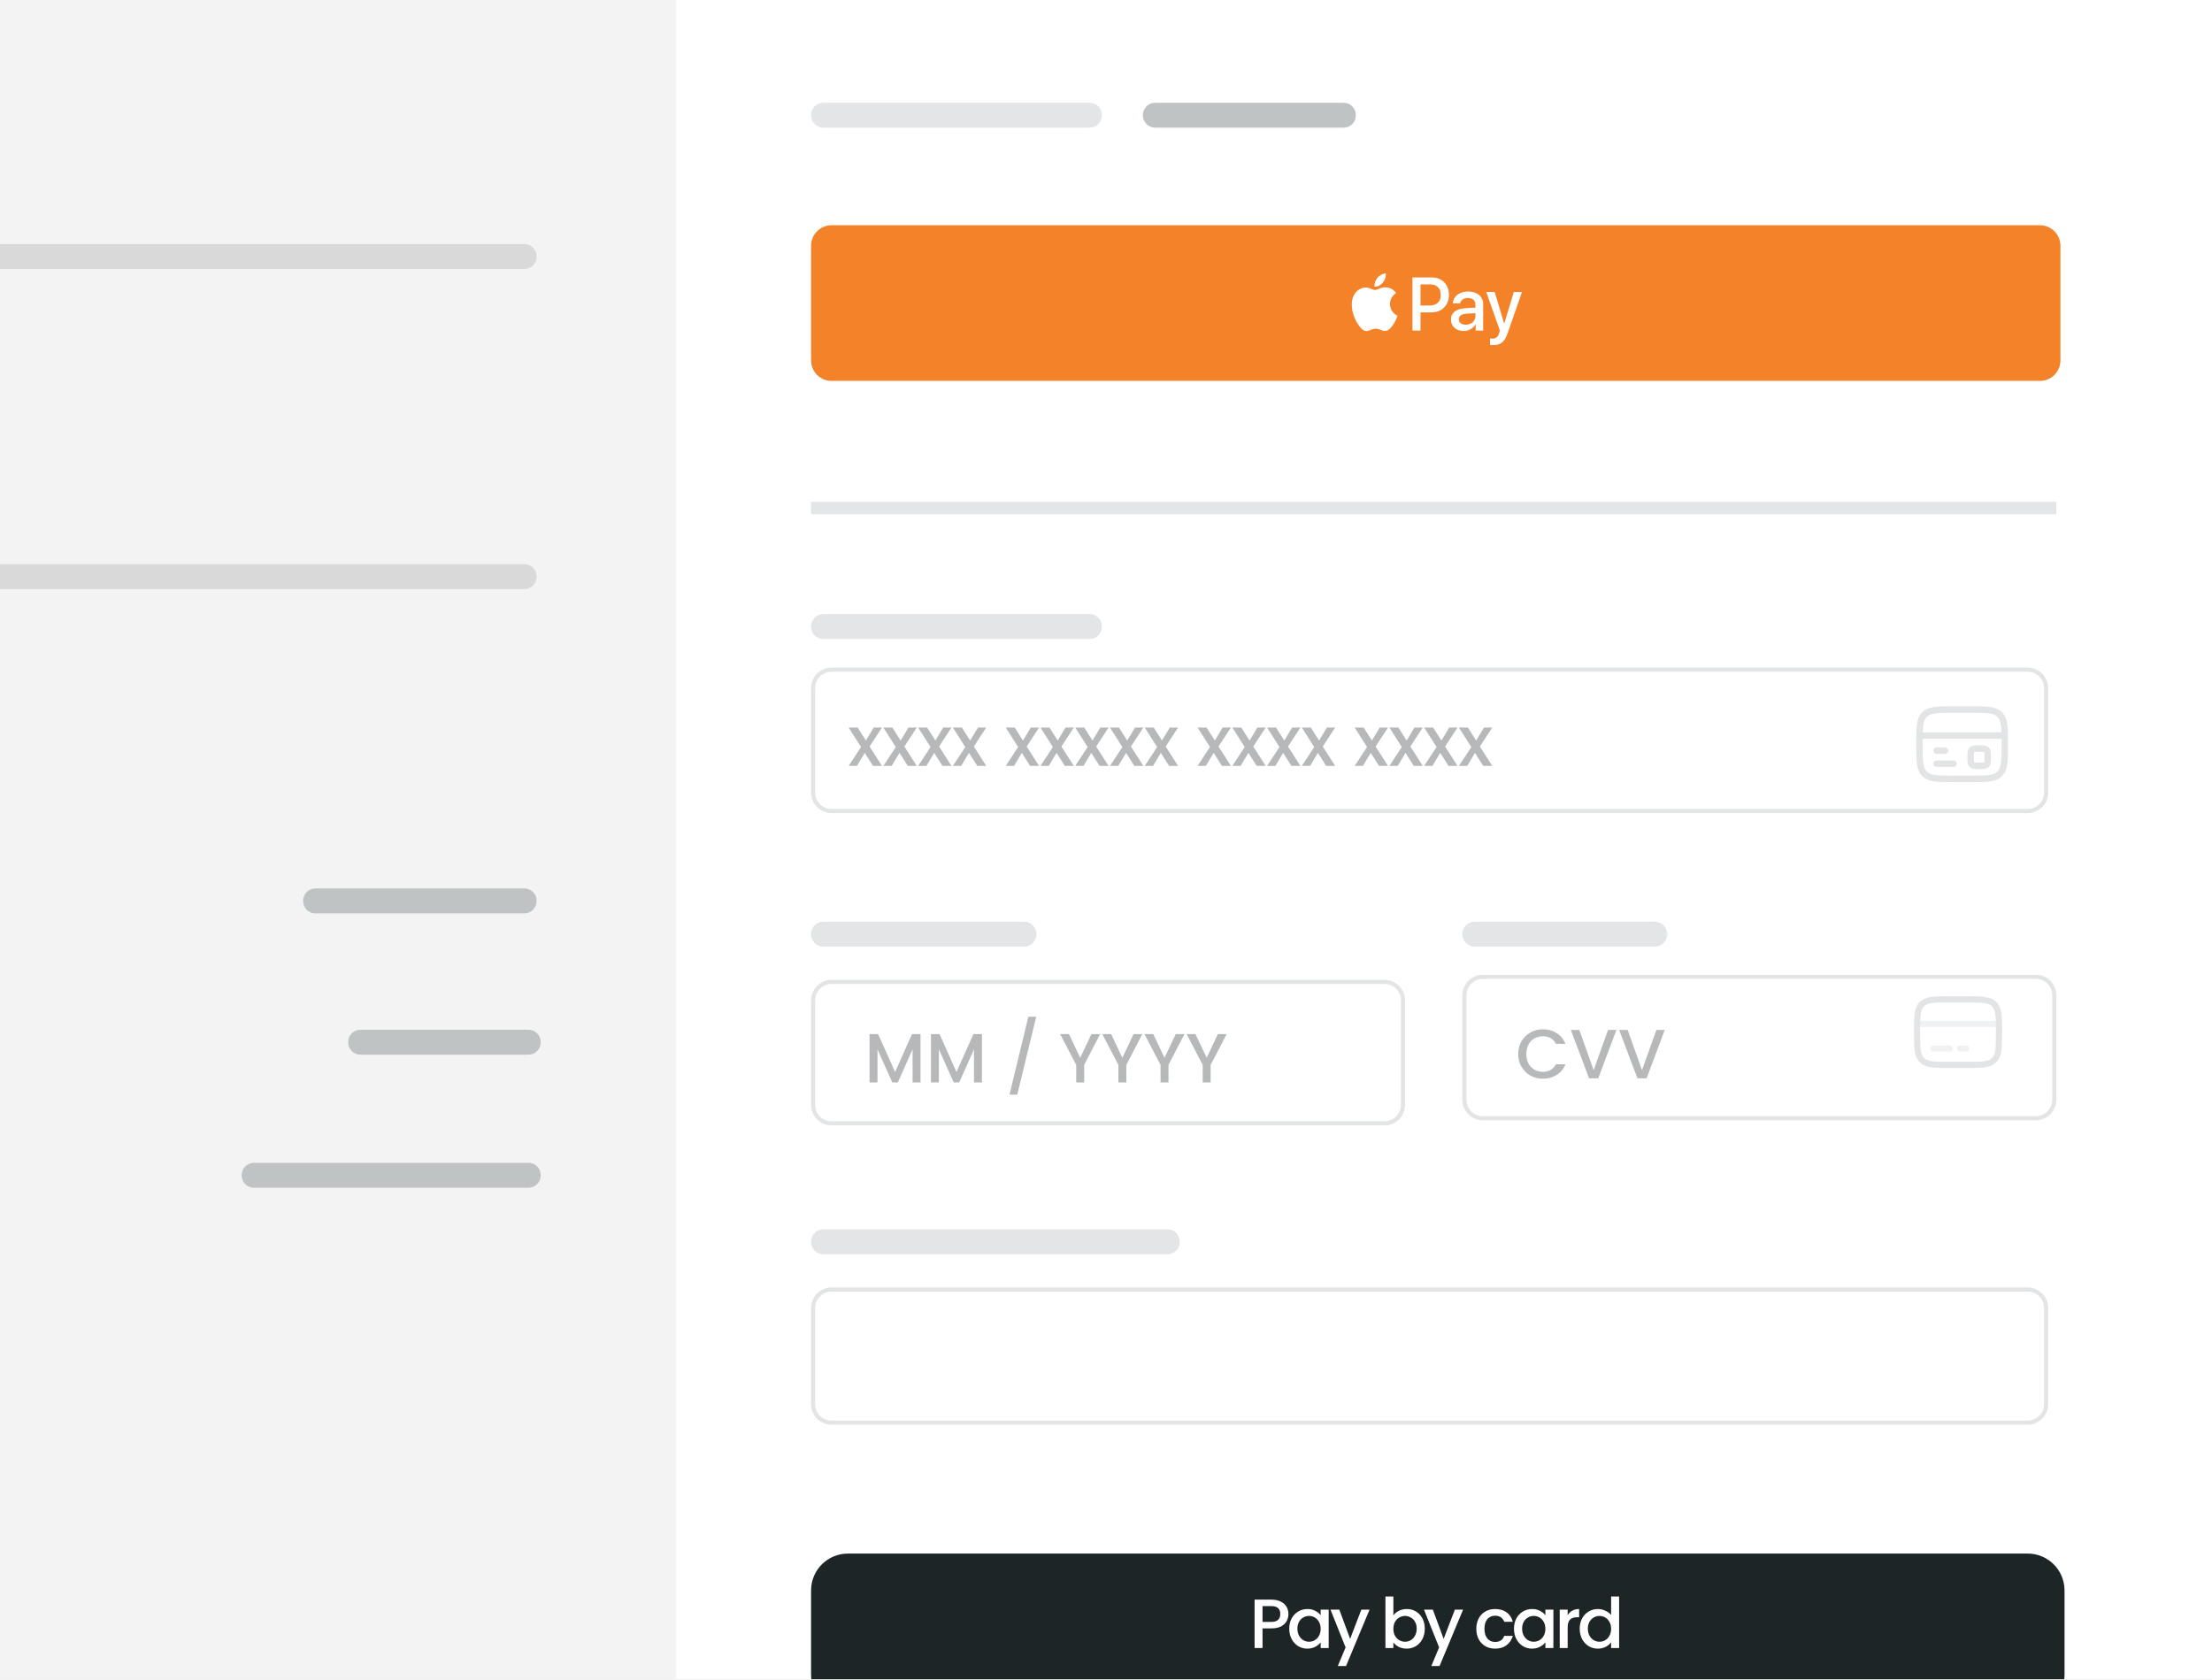
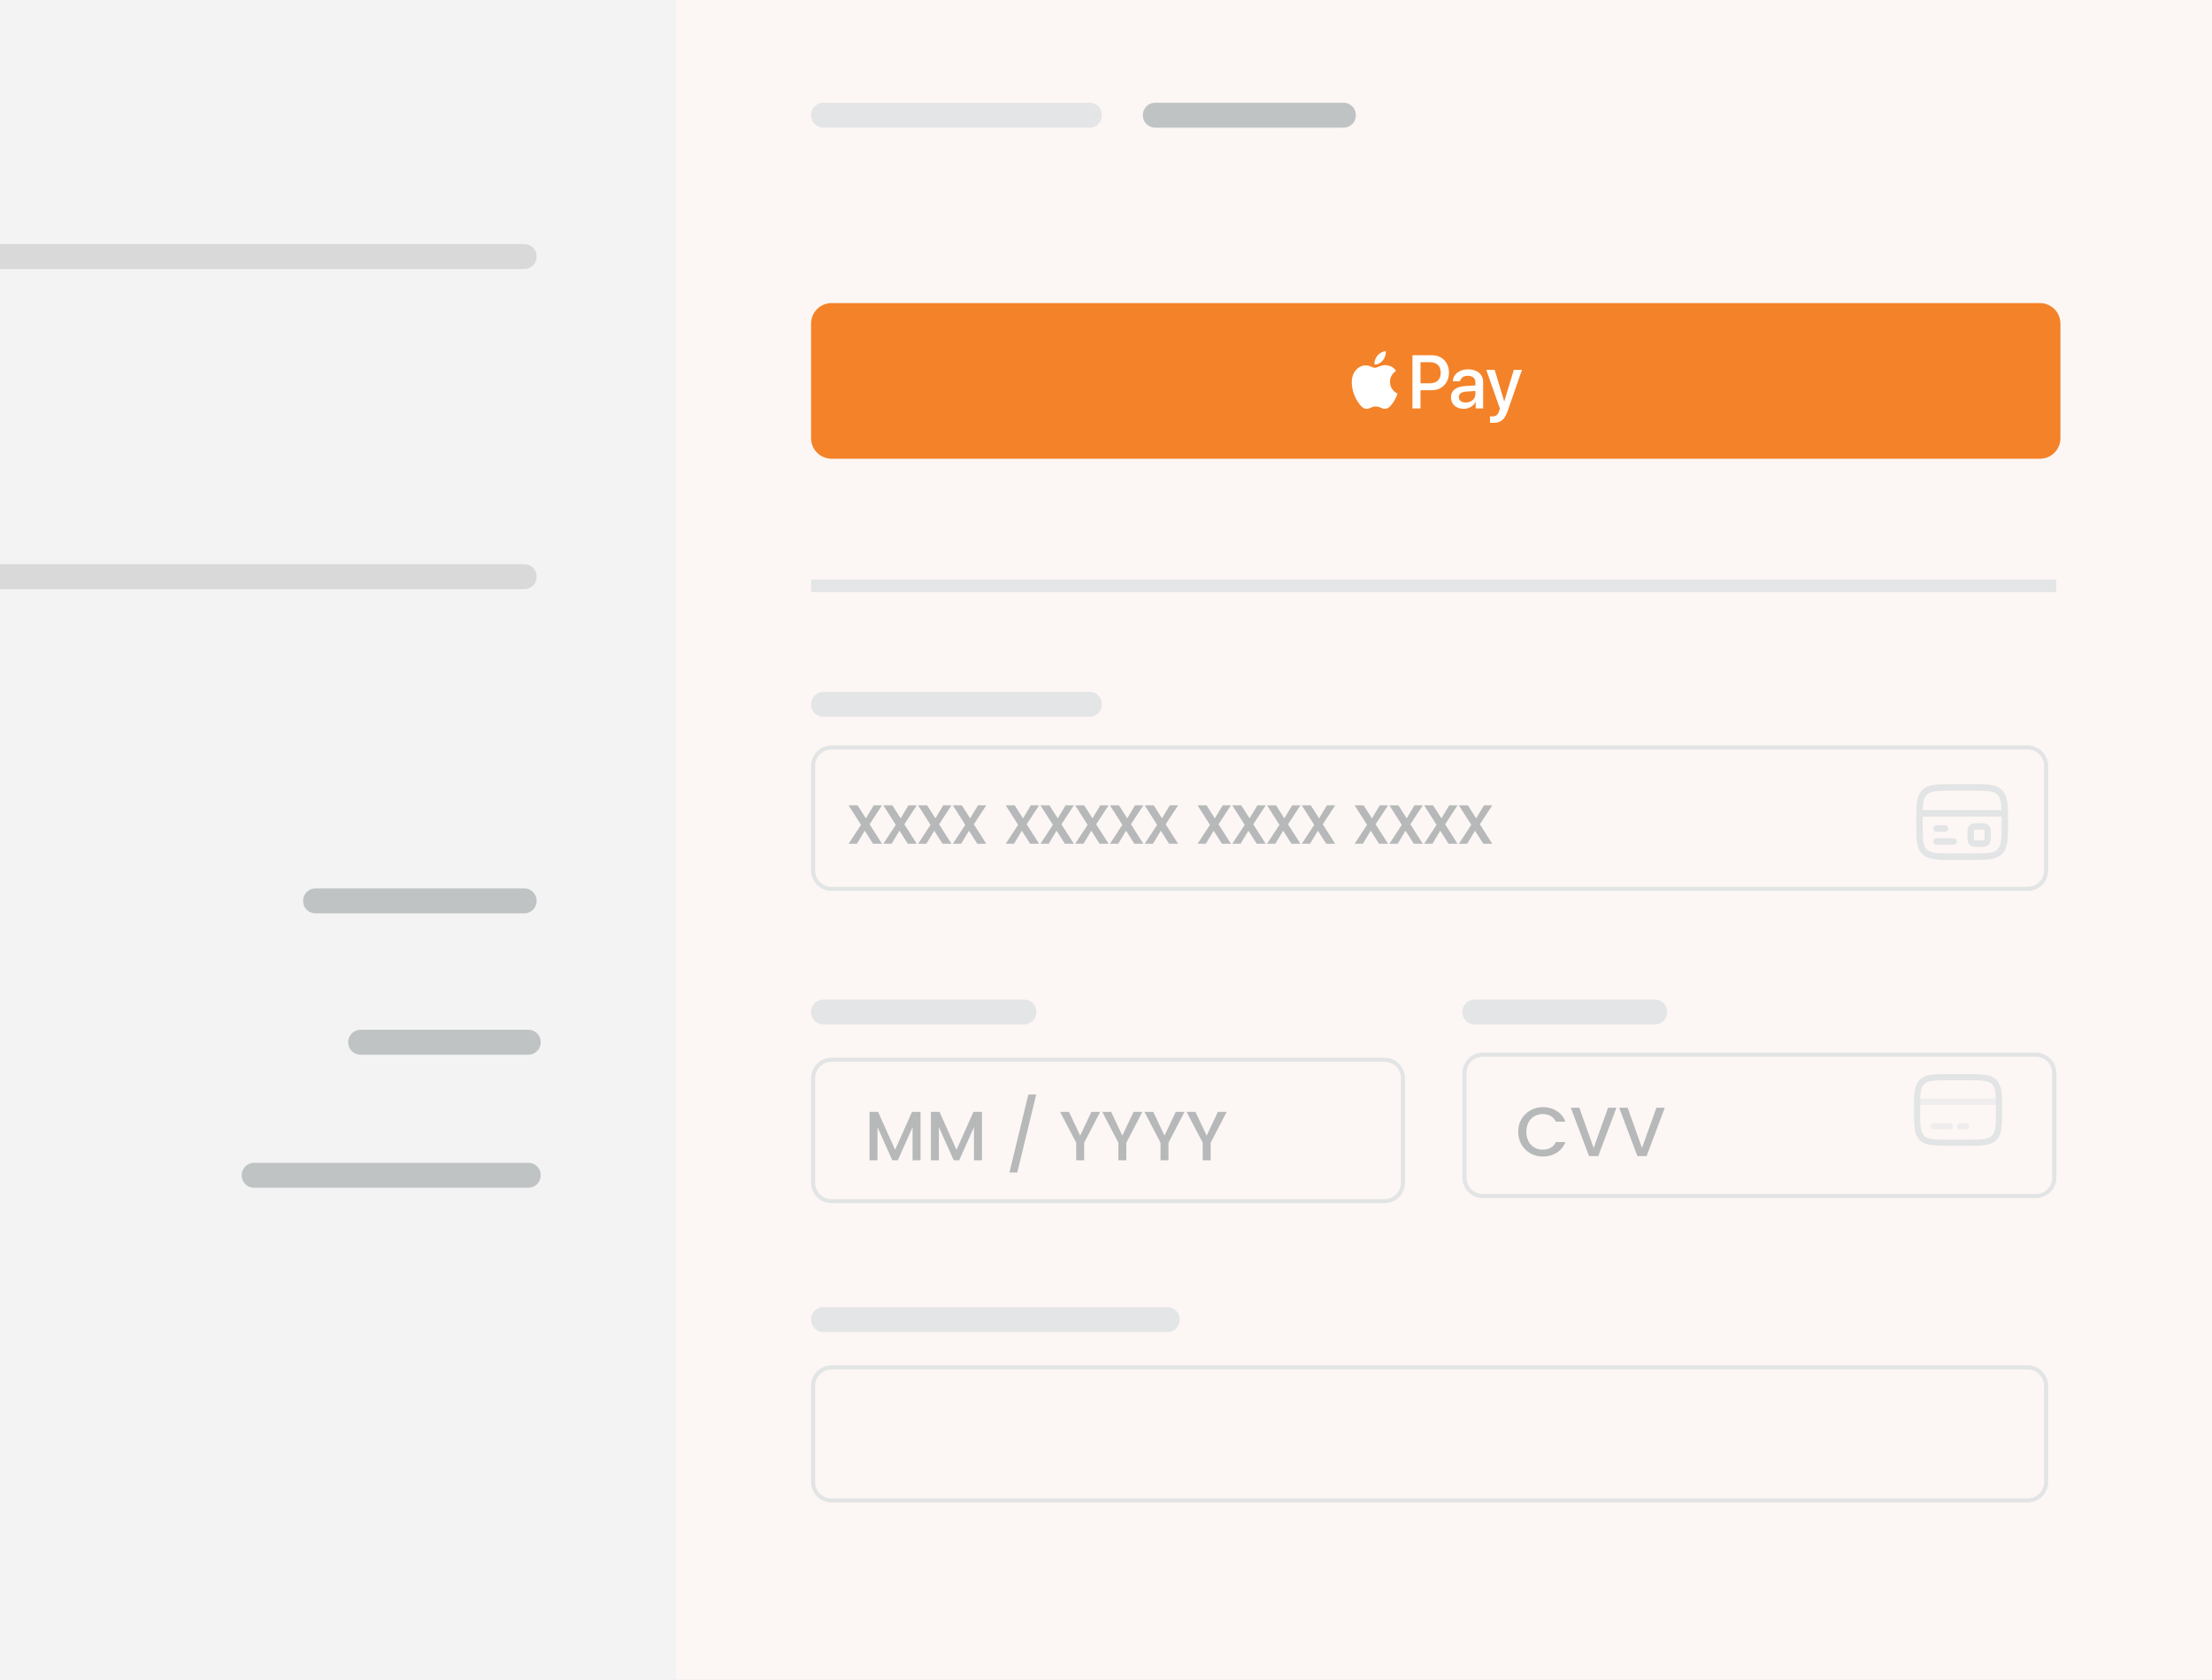
<svg xmlns="http://www.w3.org/2000/svg" width="540" height="410" viewBox="0 0 540 410" fill="none">
  <g clip-path="url(#clip0_5616_1495)">
-     <rect width="540" height="410" fill="white" />
+     <rect width="540" height="410" fill="#FCF7F4" />
    <rect width="165" height="416" fill="#F3F3F4" />
    <path d="M0 59.59H128C129.657 59.59 131 60.933 131 62.59V62.68C131 64.337 129.657 65.68 128 65.68H0V59.59Z" fill="#D9D9D9" />
    <path d="M0 137.745H128C129.657 137.745 131 139.088 131 140.745V140.835C131 142.492 129.657 143.835 128 143.835H0V137.745Z" fill="#D9D9D9" />
    <path d="M74 219.915C74 218.258 75.343 216.915 77 216.915H128C129.657 216.915 131 218.258 131 219.915V220.005C131 221.662 129.657 223.005 128 223.005H77C75.343 223.005 74 221.662 74 220.005V219.915Z" fill="#BFC3C4" />
-     <path d="M198 228.035C198 226.378 199.343 225.035 201 225.035H250C251.657 225.035 253 226.378 253 228.035V228.125C253 229.782 251.657 231.125 250 231.125H201C199.343 231.125 198 229.782 198 228.125V228.035Z" fill="#E4E5E6" />
-     <path d="M198 303.145C198 301.488 199.343 300.145 201 300.145H285C286.657 300.145 288 301.488 288 303.145V303.235C288 304.892 286.657 306.235 285 306.235H201C199.343 306.235 198 304.892 198 303.235V303.145Z" fill="#E4E5E6" />
-     <path d="M357 228.035C357 226.378 358.343 225.035 360 225.035H404C405.657 225.035 407 226.378 407 228.035V228.125C407 229.782 405.657 231.125 404 231.125H360C358.343 231.125 357 229.782 357 228.125V228.035Z" fill="#E4E5E6" />
-     <path d="M198 152.925C198 151.268 199.343 149.925 201 149.925H266C267.657 149.925 269 151.268 269 152.925V153.015C269 154.672 267.657 156.015 266 156.015H201C199.343 156.015 198 154.672 198 153.015V152.925Z" fill="#E4E5E6" />
-     <path d="M198 122.52H502V125.565H198V122.52Z" fill="#E4E5E6" />
+     <path d="M198 247.035C198 245.378 199.343 244.035 201 244.035H250C251.657 244.035 253 245.378 253 247.035V247.125C253 248.782 251.657 250.125 250 250.125H201C199.343 250.125 198 248.782 198 247.125V247.035Z" fill="#E4E5E6" />
+     <path d="M198 322.145C198 320.488 199.343 319.145 201 319.145H285C286.657 319.145 288 320.488 288 322.145V322.235C288 323.892 286.657 325.235 285 325.235H201C199.343 325.235 198 323.892 198 322.235V322.145Z" fill="#E4E5E6" />
+     <path d="M357 247.035C357 245.378 358.343 244.035 360 244.035H404C405.657 244.035 407 245.378 407 247.035V247.125C407 248.782 405.657 250.125 404 250.125H360C358.343 250.125 357 248.782 357 247.125V247.035Z" fill="#E4E5E6" />
+     <path d="M198 171.925C198 170.268 199.343 168.925 201 168.925H266C267.657 168.925 269 170.268 269 171.925V172.015C269 173.672 267.657 175.015 266 175.015H201C199.343 175.015 198 173.672 198 172.015V171.925Z" fill="#E4E5E6" />
+     <path d="M198 141.52H502V144.565H198V141.52Z" fill="#E4E5E6" />
    <path d="M198 28.08C198 26.423 199.343 25.08 201 25.08H266C267.657 25.08 269 26.423 269 28.08V28.17C269 29.827 267.657 31.17 266 31.17H201C199.343 31.17 198 29.827 198 28.17V28.08Z" fill="#E4E5E6" />
    <path d="M279 28.08C279 26.423 280.343 25.08 282 25.08H328C329.657 25.08 331 26.423 331 28.08V28.17C331 29.827 329.657 31.17 328 31.17H282C280.343 31.17 279 29.827 279 28.17V28.08Z" fill="#BFC3C4" />
-     <rect x="198" y="379.315" width="306" height="38.57" rx="9" fill="#1E2526" />
-     <path d="M314.537 394.079C314.537 394.68 314.395 395.246 314.112 395.779C313.829 396.312 313.375 396.748 312.752 397.088C312.129 397.417 311.33 397.581 310.355 397.581H308.213V402.375H306.275V390.56H310.355C311.262 390.56 312.027 390.719 312.65 391.036C313.285 391.342 313.755 391.761 314.061 392.294C314.378 392.827 314.537 393.422 314.537 394.079ZM310.355 396C311.092 396 311.641 395.836 312.004 395.507C312.367 395.167 312.548 394.691 312.548 394.079C312.548 392.787 311.817 392.141 310.355 392.141H308.213V396H310.355ZM314.739 397.649C314.739 396.708 314.932 395.875 315.317 395.15C315.714 394.425 316.247 393.864 316.915 393.467C317.595 393.059 318.343 392.855 319.159 392.855C319.896 392.855 320.536 393.002 321.08 393.297C321.636 393.58 322.078 393.937 322.406 394.368V393.008H324.361V402.375H322.406V400.981C322.078 401.423 321.63 401.791 321.063 402.086C320.497 402.381 319.851 402.528 319.125 402.528C318.321 402.528 317.584 402.324 316.915 401.916C316.247 401.497 315.714 400.919 315.317 400.182C314.932 399.434 314.739 398.59 314.739 397.649ZM322.406 397.683C322.406 397.037 322.27 396.476 321.998 396C321.738 395.524 321.392 395.161 320.961 394.912C320.531 394.663 320.066 394.538 319.567 394.538C319.069 394.538 318.604 394.663 318.173 394.912C317.743 395.15 317.391 395.507 317.119 395.983C316.859 396.448 316.728 397.003 316.728 397.649C316.728 398.295 316.859 398.862 317.119 399.349C317.391 399.836 317.743 400.21 318.173 400.471C318.615 400.72 319.08 400.845 319.567 400.845C320.066 400.845 320.531 400.72 320.961 400.471C321.392 400.222 321.738 399.859 321.998 399.383C322.27 398.896 322.406 398.329 322.406 397.683ZM334.339 393.008L328.593 406.778H326.587L328.491 402.222L324.802 393.008H326.961L329.596 400.148L332.333 393.008H334.339ZM340.155 394.402C340.484 393.949 340.932 393.58 341.498 393.297C342.076 393.002 342.717 392.855 343.419 392.855C344.247 392.855 344.995 393.053 345.663 393.45C346.332 393.847 346.859 394.413 347.244 395.15C347.63 395.875 347.822 396.708 347.822 397.649C347.822 398.59 347.63 399.434 347.244 400.182C346.859 400.919 346.326 401.497 345.646 401.916C344.978 402.324 344.235 402.528 343.419 402.528C342.694 402.528 342.048 402.386 341.481 402.103C340.926 401.82 340.484 401.457 340.155 401.015V402.375H338.217V389.795H340.155V394.402ZM345.85 397.649C345.85 397.003 345.714 396.448 345.442 395.983C345.182 395.507 344.83 395.15 344.388 394.912C343.958 394.663 343.493 394.538 342.994 394.538C342.507 394.538 342.042 394.663 341.6 394.912C341.17 395.161 340.818 395.524 340.546 396C340.286 396.476 340.155 397.037 340.155 397.683C340.155 398.329 340.286 398.896 340.546 399.383C340.818 399.859 341.17 400.222 341.6 400.471C342.042 400.72 342.507 400.845 342.994 400.845C343.493 400.845 343.958 400.72 344.388 400.471C344.83 400.21 345.182 399.836 345.442 399.349C345.714 398.862 345.85 398.295 345.85 397.649ZM357.171 393.008L351.425 406.778H349.419L351.323 402.222L347.634 393.008H349.793L352.428 400.148L355.165 393.008H357.171ZM360.403 397.683C360.403 396.72 360.596 395.875 360.981 395.15C361.378 394.413 361.922 393.847 362.613 393.45C363.305 393.053 364.098 392.855 364.993 392.855C366.127 392.855 367.062 393.127 367.798 393.671C368.546 394.204 369.051 394.969 369.311 395.966H367.22C367.05 395.501 366.778 395.139 366.404 394.878C366.03 394.617 365.56 394.487 364.993 394.487C364.2 394.487 363.565 394.77 363.089 395.337C362.625 395.892 362.392 396.674 362.392 397.683C362.392 398.692 362.625 399.479 363.089 400.046C363.565 400.613 364.2 400.896 364.993 400.896C366.115 400.896 366.858 400.403 367.22 399.417H369.311C369.039 400.369 368.529 401.128 367.781 401.695C367.033 402.25 366.104 402.528 364.993 402.528C364.098 402.528 363.305 402.33 362.613 401.933C361.922 401.525 361.378 400.958 360.981 400.233C360.596 399.496 360.403 398.646 360.403 397.683ZM369.597 397.649C369.597 396.708 369.789 395.875 370.175 395.15C370.571 394.425 371.104 393.864 371.773 393.467C372.453 393.059 373.201 392.855 374.017 392.855C374.753 392.855 375.394 393.002 375.938 393.297C376.493 393.58 376.935 393.937 377.264 394.368V393.008H379.219V402.375H377.264V400.981C376.935 401.423 376.487 401.791 375.921 402.086C375.354 402.381 374.708 402.528 373.983 402.528C373.178 402.528 372.441 402.324 371.773 401.916C371.104 401.497 370.571 400.919 370.175 400.182C369.789 399.434 369.597 398.59 369.597 397.649ZM377.264 397.683C377.264 397.037 377.128 396.476 376.856 396C376.595 395.524 376.249 395.161 375.819 394.912C375.388 394.663 374.923 394.538 374.425 394.538C373.926 394.538 373.461 394.663 373.031 394.912C372.6 395.15 372.249 395.507 371.977 395.983C371.716 396.448 371.586 397.003 371.586 397.649C371.586 398.295 371.716 398.862 371.977 399.349C372.249 399.836 372.6 400.21 373.031 400.471C373.473 400.72 373.937 400.845 374.425 400.845C374.923 400.845 375.388 400.72 375.819 400.471C376.249 400.222 376.595 399.859 376.856 399.383C377.128 398.896 377.264 398.329 377.264 397.683ZM382.702 394.368C382.986 393.892 383.36 393.524 383.824 393.263C384.3 392.991 384.861 392.855 385.507 392.855V394.861H385.014C384.255 394.861 383.677 395.054 383.28 395.439C382.895 395.824 382.702 396.493 382.702 397.445V402.375H380.764V393.008H382.702V394.368ZM385.643 397.649C385.643 396.708 385.835 395.875 386.221 395.15C386.617 394.425 387.15 393.864 387.819 393.467C388.499 393.059 389.252 392.855 390.08 392.855C390.692 392.855 391.292 392.991 391.882 393.263C392.482 393.524 392.958 393.875 393.31 394.317V389.795H395.265V402.375H393.31V400.964C392.992 401.417 392.55 401.791 391.984 402.086C391.428 402.381 390.788 402.528 390.063 402.528C389.247 402.528 388.499 402.324 387.819 401.916C387.15 401.497 386.617 400.919 386.221 400.182C385.835 399.434 385.643 398.59 385.643 397.649ZM393.31 397.683C393.31 397.037 393.174 396.476 392.902 396C392.641 395.524 392.295 395.161 391.865 394.912C391.434 394.663 390.969 394.538 390.471 394.538C389.972 394.538 389.507 394.663 389.077 394.912C388.646 395.15 388.295 395.507 388.023 395.983C387.762 396.448 387.632 397.003 387.632 397.649C387.632 398.295 387.762 398.862 388.023 399.349C388.295 399.836 388.646 400.21 389.077 400.471C389.519 400.72 389.983 400.845 390.471 400.845C390.969 400.845 391.434 400.72 391.865 400.471C392.295 400.222 392.641 399.859 392.902 399.383C393.174 398.896 393.31 398.329 393.31 397.683Z" fill="white" />
-     <rect x="198.5" y="314.855" width="301" height="32.495" rx="4.5" stroke="#E2E4E5" />
-     <rect x="198.5" y="239.745" width="144" height="34.525" rx="4.5" stroke="#E2E4E5" />
-     <rect x="357.5" y="238.5" width="144" height="34.525" rx="4.5" stroke="#E2E4E5" />
-     <rect x="198.5" y="163.5" width="301" height="34.525" rx="4.5" stroke="#E2E4E5" />
-     <rect x="198" y="55" width="305" height="38" rx="5" fill="#F48228" />
-     <path fill-rule="evenodd" clip-rule="evenodd" d="M337.592 68.997C337.105 69.588 336.326 70.055 335.547 69.988C335.449 69.189 335.83 68.339 336.277 67.814C336.764 67.206 337.616 66.773 338.306 66.74C338.387 67.573 338.071 68.389 337.592 68.997ZM338.298 70.146C337.611 70.106 336.985 70.358 336.479 70.562C336.154 70.693 335.878 70.804 335.668 70.804C335.433 70.804 335.146 70.687 334.824 70.556C334.401 70.384 333.918 70.187 333.412 70.196C332.252 70.213 331.172 70.888 330.58 71.962C329.362 74.111 330.263 77.292 331.44 79.041C332.016 79.907 332.706 80.857 333.615 80.824C334.015 80.808 334.302 80.683 334.6 80.553C334.943 80.404 335.299 80.249 335.855 80.249C336.392 80.249 336.732 80.4 337.059 80.545C337.37 80.683 337.668 80.815 338.111 80.807C339.053 80.79 339.645 79.941 340.221 79.075C340.843 78.145 341.116 77.238 341.158 77.1L341.163 77.084C341.163 77.084 341.154 77.079 341.14 77.073C340.932 76.975 339.344 76.229 339.328 74.227C339.313 72.547 340.589 71.696 340.789 71.562C340.802 71.554 340.81 71.548 340.814 71.546C340.002 70.313 338.736 70.18 338.298 70.146ZM344.815 80.715V67.731H349.562C352.013 67.731 353.726 69.463 353.726 71.995C353.726 74.527 351.981 76.276 349.498 76.276H346.779V80.715H344.815ZM346.779 69.43H349.043C350.747 69.43 351.721 70.363 351.721 72.004C351.721 73.644 350.747 74.586 349.035 74.586H346.779V69.43ZM360.21 79.158C359.691 80.174 358.547 80.815 357.313 80.815C355.487 80.815 354.213 79.699 354.213 78.017C354.213 76.351 355.446 75.394 357.727 75.252L360.178 75.102V74.386C360.178 73.328 359.504 72.753 358.303 72.753C357.313 72.753 356.591 73.278 356.445 74.078H354.675C354.732 72.395 356.274 71.171 358.36 71.171C360.608 71.171 362.069 72.379 362.069 74.252V80.715H360.251V79.158H360.21ZM357.841 79.275C356.794 79.275 356.128 78.758 356.128 77.967C356.128 77.151 356.769 76.676 357.995 76.601L360.178 76.46V77.192C360.178 78.408 359.171 79.275 357.841 79.275ZM368.099 81.224C367.312 83.497 366.411 84.247 364.495 84.247C364.349 84.247 363.862 84.23 363.749 84.197V82.639C363.871 82.656 364.171 82.673 364.325 82.673C365.193 82.673 365.68 82.298 365.981 81.323L366.159 80.749L362.832 71.296H364.885L367.198 78.966H367.239L369.552 71.296H371.548L368.099 81.224Z" fill="white" />
-     <path d="M224.719 252.475V264.29H222.781V256.198L219.177 264.29H217.834L214.213 256.198V264.29H212.275V252.475H214.366L218.514 261.74L222.645 252.475H224.719ZM239.71 252.475V264.29H237.772V256.198L234.168 264.29H232.825L229.204 256.198V264.29H227.266V252.475H229.357L233.505 261.74L237.636 252.475H239.71ZM252.963 248.242L248.339 267.265H246.435L251.042 248.242H252.963ZM268.577 252.475L264.667 260.006V264.29H262.729V260.006L258.802 252.475H260.961L263.698 258.272L266.435 252.475H268.577ZM278.87 252.475L274.96 260.006V264.29H273.022V260.006L269.095 252.475H271.254L273.991 258.272L276.728 252.475H278.87ZM289.163 252.475L285.253 260.006V264.29H283.315V260.006L279.388 252.475H281.547L284.284 258.272L287.021 252.475H289.163ZM299.456 252.475L295.546 260.006V264.29H293.608V260.006L289.681 252.475H291.84L294.577 258.272L297.314 252.475H299.456Z" fill="#B6B8B9" />
-     <path d="M370.629 257.342C370.629 256.186 370.895 255.149 371.428 254.231C371.972 253.313 372.703 252.599 373.621 252.089C374.55 251.568 375.565 251.307 376.664 251.307C377.922 251.307 379.038 251.619 380.013 252.242C380.999 252.854 381.713 253.727 382.155 254.86H379.826C379.52 254.237 379.095 253.772 378.551 253.466C378.007 253.16 377.378 253.007 376.664 253.007C375.882 253.007 375.185 253.183 374.573 253.534C373.961 253.885 373.479 254.39 373.128 255.047C372.788 255.704 372.618 256.469 372.618 257.342C372.618 258.215 372.788 258.98 373.128 259.637C373.479 260.294 373.961 260.804 374.573 261.167C375.185 261.518 375.882 261.694 376.664 261.694C377.378 261.694 378.007 261.541 378.551 261.235C379.095 260.929 379.52 260.464 379.826 259.841H382.155C381.713 260.974 380.999 261.847 380.013 262.459C379.038 263.071 377.922 263.377 376.664 263.377C375.553 263.377 374.539 263.122 373.621 262.612C372.703 262.091 371.972 261.371 371.428 260.453C370.895 259.535 370.629 258.498 370.629 257.342ZM394.606 251.46L390.169 263.275H387.925L383.471 251.46H385.545L389.047 261.286L392.566 251.46H394.606ZM406.41 251.46L401.973 263.275H399.729L395.275 251.46H397.349L400.851 261.286L404.37 251.46H406.41Z" fill="#B6B8B9" />
-     <path d="M468 252C468 248.229 468 246.343 469.172 245.172C470.343 244 472.229 244 476 244H480C483.771 244 485.657 244 486.828 245.172C488 246.343 488 248.229 488 252C488 255.771 488 257.657 486.828 258.828C485.657 260 483.771 260 480 260H476C472.229 260 470.343 260 469.172 258.828C468 257.657 468 255.771 468 252Z" stroke="#E2E4E5" stroke-width="1.5" />
-     <path opacity="0.5" d="M476 256H472" stroke="#E2E4E5" stroke-width="1.5" stroke-linecap="round" />
-     <path opacity="0.5" d="M480 256H478.5" stroke="#E2E4E5" stroke-width="1.5" stroke-linecap="round" />
-     <path opacity="0.5" d="M468 250H488" stroke="#E2E4E5" stroke-width="1.5" stroke-linecap="round" />
+     <rect x="198.5" y="333.855" width="301" height="32.495" rx="4.5" stroke="#E2E4E5" />
+     <rect x="198.5" y="258.745" width="144" height="34.525" rx="4.5" stroke="#E2E4E5" />
+     <rect x="357.5" y="257.5" width="144" height="34.525" rx="4.5" stroke="#E2E4E5" />
+     <rect x="198.5" y="182.5" width="301" height="34.525" rx="4.5" stroke="#E2E4E5" />
+     <rect x="198" y="74" width="305" height="38" rx="5" fill="#F48228" />
+     <path fill-rule="evenodd" clip-rule="evenodd" d="M337.592 87.997C337.105 88.588 336.326 89.055 335.547 88.988C335.449 88.189 335.83 87.339 336.277 86.814C336.764 86.206 337.616 85.773 338.306 85.74C338.387 86.573 338.071 87.389 337.592 87.997ZM338.298 89.146C337.611 89.106 336.985 89.358 336.479 89.562C336.154 89.693 335.878 89.804 335.668 89.804C335.433 89.804 335.146 89.687 334.824 89.556C334.401 89.384 333.918 89.187 333.412 89.196C332.252 89.213 331.172 89.888 330.58 90.962C329.362 93.111 330.263 96.292 331.44 98.041C332.016 98.907 332.706 99.857 333.615 99.824C334.015 99.808 334.302 99.683 334.6 99.553C334.943 99.404 335.299 99.249 335.855 99.249C336.392 99.249 336.732 99.4 337.059 99.545C337.37 99.683 337.668 99.815 338.111 99.807C339.053 99.79 339.645 98.941 340.221 98.075C340.843 97.145 341.116 96.238 341.158 96.1L341.163 96.084C341.163 96.084 341.154 96.079 341.14 96.073C340.932 95.975 339.344 95.229 339.328 93.227C339.313 91.547 340.589 90.696 340.789 90.562C340.802 90.554 340.81 90.548 340.814 90.546C340.002 89.313 338.736 89.18 338.298 89.146ZM344.815 99.715V86.731H349.562C352.013 86.731 353.726 88.463 353.726 90.995C353.726 93.527 351.981 95.276 349.498 95.276H346.779V99.715H344.815ZM346.779 88.43H349.043C350.747 88.43 351.721 89.363 351.721 91.004C351.721 92.644 350.747 93.586 349.035 93.586H346.779V88.43ZM360.21 98.158C359.691 99.174 358.547 99.815 357.313 99.815C355.487 99.815 354.213 98.699 354.213 97.017C354.213 95.351 355.446 94.394 357.727 94.252L360.178 94.102V93.386C360.178 92.328 359.504 91.753 358.303 91.753C357.313 91.753 356.591 92.278 356.445 93.078H354.675C354.732 91.395 356.274 90.171 358.36 90.171C360.608 90.171 362.069 91.379 362.069 93.252V99.715H360.251V98.158H360.21ZM357.841 98.275C356.794 98.275 356.128 97.758 356.128 96.967C356.128 96.151 356.769 95.676 357.995 95.601L360.178 95.46V96.192C360.178 97.408 359.171 98.275 357.841 98.275ZM368.099 100.224C367.312 102.497 366.411 103.247 364.495 103.247C364.349 103.247 363.862 103.23 363.749 103.197V101.639C363.871 101.656 364.171 101.673 364.325 101.673C365.193 101.673 365.68 101.298 365.981 100.323L366.159 99.749L362.832 90.296H364.885L367.198 97.966H367.239L369.552 90.296H371.548L368.099 100.224Z" fill="white" />
+     <path d="M224.719 271.475V283.29H222.781V275.198L219.177 283.29H217.834L214.213 275.198V283.29H212.275V271.475H214.366L218.514 280.74L222.645 271.475H224.719ZM239.71 271.475V283.29H237.772V275.198L234.168 283.29H232.825L229.204 275.198V283.29H227.266V271.475H229.357L233.505 280.74L237.636 271.475H239.71ZM252.963 267.242L248.339 286.265H246.435L251.042 267.242H252.963ZM268.577 271.475L264.667 279.006V283.29H262.729V279.006L258.802 271.475H260.961L263.698 277.272L266.435 271.475H268.577ZM278.87 271.475L274.96 279.006V283.29H273.022V279.006L269.095 271.475H271.254L273.991 277.272L276.728 271.475H278.87ZM289.163 271.475L285.253 279.006V283.29H283.315V279.006L279.388 271.475H281.547L284.284 277.272L287.021 271.475H289.163ZM299.456 271.475L295.546 279.006V283.29H293.608V279.006L289.681 271.475H291.84L294.577 277.272L297.314 271.475H299.456Z" fill="#B6B8B9" />
+     <path d="M370.629 276.342C370.629 275.186 370.895 274.149 371.428 273.231C371.972 272.313 372.703 271.599 373.621 271.089C374.55 270.568 375.565 270.307 376.664 270.307C377.922 270.307 379.038 270.619 380.013 271.242C380.999 271.854 381.713 272.727 382.155 273.86H379.826C379.52 273.237 379.095 272.772 378.551 272.466C378.007 272.16 377.378 272.007 376.664 272.007C375.882 272.007 375.185 272.183 374.573 272.534C373.961 272.885 373.479 273.39 373.128 274.047C372.788 274.704 372.618 275.469 372.618 276.342C372.618 277.215 372.788 277.98 373.128 278.637C373.479 279.294 373.961 279.804 374.573 280.167C375.185 280.518 375.882 280.694 376.664 280.694C377.378 280.694 378.007 280.541 378.551 280.235C379.095 279.929 379.52 279.464 379.826 278.841H382.155C381.713 279.974 380.999 280.847 380.013 281.459C379.038 282.071 377.922 282.377 376.664 282.377C375.553 282.377 374.539 282.122 373.621 281.612C372.703 281.091 371.972 280.371 371.428 279.453C370.895 278.535 370.629 277.498 370.629 276.342ZM394.606 270.46L390.169 282.275H387.925L383.471 270.46H385.545L389.047 280.286L392.566 270.46H394.606ZM406.41 270.46L401.973 282.275H399.729L395.275 270.46H397.349L400.851 280.286L404.37 270.46H406.41Z" fill="#B6B8B9" />
+     <path d="M468 271C468 267.229 468 265.343 469.172 264.172C470.343 263 472.229 263 476 263H480C483.771 263 485.657 263 486.828 264.172C488 265.343 488 267.229 488 271C488 274.771 488 276.657 486.828 277.828C485.657 279 483.771 279 480 279H476C472.229 279 470.343 279 469.172 277.828C468 276.657 468 274.771 468 271Z" stroke="#E2E4E5" stroke-width="1.5" />
+     <path opacity="0.5" d="M476 275H472" stroke="#E2E4E5" stroke-width="1.5" stroke-linecap="round" />
+     <path opacity="0.5" d="M480 275H478.5" stroke="#E2E4E5" stroke-width="1.5" stroke-linecap="round" />
+     <path opacity="0.5" d="M468 269H488" stroke="#E2E4E5" stroke-width="1.5" stroke-linecap="round" />
    <path d="M59 286.905C59 285.248 60.343 283.905 62 283.905H129C130.657 283.905 132 285.248 132 286.905V286.995C132 288.652 130.657 289.995 129 289.995H62C60.343 289.995 59 288.652 59 286.995V286.905Z" fill="#BFC3C4" />
    <path d="M85 254.425C85 252.768 86.343 251.425 88 251.425H129C130.657 251.425 132 252.768 132 254.425V254.515C132 256.172 130.657 257.515 129 257.515H88C86.343 257.515 85 256.172 85 254.515V254.425Z" fill="#BFC3C4" />
-     <path d="M212.287 182.257L215.313 187H213.12L211.097 183.821L209.193 187H207.17L210.196 182.393L207.17 177.633H209.363L211.386 180.812L213.29 177.633H215.313L212.287 182.257ZM220.77 182.257L223.796 187H221.603L219.58 183.821L217.676 187H215.653L218.679 182.393L215.653 177.633H217.846L219.869 180.812L221.773 177.633H223.796L220.77 182.257ZM229.254 182.257L232.28 187H230.087L228.064 183.821L226.16 187H224.137L227.163 182.393L224.137 177.633H226.33L228.353 180.812L230.257 177.633H232.28L229.254 182.257ZM237.737 182.257L240.763 187H238.57L236.547 183.821L234.643 187H232.62L235.646 182.393L232.62 177.633H234.813L236.836 180.812L238.74 177.633H240.763L237.737 182.257ZM250.637 182.257L253.663 187H251.47L249.447 183.821L247.543 187H245.52L248.546 182.393L245.52 177.633H247.713L249.736 180.812L251.64 177.633H253.663L250.637 182.257ZM259.12 182.257L262.146 187H259.953L257.93 183.821L256.026 187H254.003L257.029 182.393L254.003 177.633H256.196L258.219 180.812L260.123 177.633H262.146L259.12 182.257ZM267.603 182.257L270.629 187H268.436L266.413 183.821L264.509 187H262.486L265.512 182.393L262.486 177.633H264.679L266.702 180.812L268.606 177.633H270.629L267.603 182.257ZM276.087 182.257L279.113 187H276.92L274.897 183.821L272.993 187H270.97L273.996 182.393L270.97 177.633H273.163L275.186 180.812L277.09 177.633H279.113L276.087 182.257ZM284.57 182.257L287.596 187H285.403L283.38 183.821L281.476 187H279.453L282.479 182.393L279.453 177.633H281.646L283.669 180.812L285.573 177.633H287.596L284.57 182.257ZM297.47 182.257L300.496 187H298.303L296.28 183.821L294.376 187H292.353L295.379 182.393L292.353 177.633H294.546L296.569 180.812L298.473 177.633H300.496L297.47 182.257ZM305.953 182.257L308.979 187H306.786L304.763 183.821L302.859 187H300.836L303.862 182.393L300.836 177.633H303.029L305.052 180.812L306.956 177.633H308.979L305.953 182.257ZM314.436 182.257L317.462 187H315.269L313.246 183.821L311.342 187H309.319L312.345 182.393L309.319 177.633H311.512L313.535 180.812L315.439 177.633H317.462L314.436 182.257ZM322.92 182.257L325.946 187H323.753L321.73 183.821L319.826 187H317.803L320.829 182.393L317.803 177.633H319.996L322.019 180.812L323.923 177.633H325.946L322.92 182.257ZM335.819 182.257L338.845 187H336.652L334.629 183.821L332.725 187H330.702L333.728 182.393L330.702 177.633H332.895L334.918 180.812L336.822 177.633H338.845L335.819 182.257ZM344.303 182.257L347.329 187H345.136L343.113 183.821L341.209 187H339.186L342.212 182.393L339.186 177.633H341.379L343.402 180.812L345.306 177.633H347.329L344.303 182.257ZM352.786 182.257L355.812 187H353.619L351.596 183.821L349.692 187H347.669L350.695 182.393L347.669 177.633H349.862L351.885 180.812L353.789 177.633H355.812L352.786 182.257ZM361.269 182.257L364.295 187H362.102L360.079 183.821L358.175 187H356.152L359.178 182.393L356.152 177.633H358.345L360.368 180.812L362.272 177.633H364.295L361.269 182.257Z" fill="#B6B8B9" />
-     <path fill-rule="evenodd" clip-rule="evenodd" d="M476.858 172.451H481.142C483.056 172.451 484.572 172.451 485.759 172.613C486.98 172.78 487.969 173.131 488.748 173.922C489.528 174.713 489.874 175.717 490.038 176.956C490.132 177.668 490.171 178.496 490.187 179.455C490.194 179.498 490.198 179.543 490.198 179.588C490.198 179.625 490.195 179.662 490.19 179.698C490.198 180.296 490.198 180.943 490.198 181.643V181.762C490.198 183.705 490.198 185.244 490.038 186.449C489.874 187.688 489.528 188.692 488.748 189.483C487.969 190.274 486.98 190.625 485.759 190.792C484.572 190.954 483.056 190.954 481.142 190.954H476.858C474.943 190.954 473.427 190.954 472.24 190.792C471.019 190.625 470.031 190.274 469.251 189.483C468.471 188.692 468.125 187.688 467.961 186.449C467.802 185.244 467.802 183.705 467.802 181.762V181.643C467.802 180.943 467.802 180.296 467.809 179.698C467.804 179.662 467.802 179.625 467.802 179.588C467.802 179.543 467.805 179.498 467.813 179.455C467.828 178.496 467.867 177.668 467.961 176.956C468.125 175.717 468.471 174.713 469.251 173.922C470.031 173.131 471.019 172.78 472.24 172.613C473.427 172.451 474.943 172.451 476.858 172.451ZM469.366 180.381C469.364 180.792 469.364 181.231 469.364 181.702C469.364 183.719 469.366 185.151 469.51 186.237C469.651 187.301 469.915 187.914 470.356 188.361C470.797 188.809 471.4 189.077 472.448 189.22C473.519 189.366 474.93 189.368 476.916 189.368H481.083C483.069 189.368 484.48 189.366 485.551 189.22C486.599 189.077 487.203 188.809 487.644 188.361C488.084 187.914 488.349 187.301 488.489 186.237C488.633 185.151 488.635 183.719 488.635 181.702C488.635 181.231 488.635 180.792 488.633 180.381H469.366ZM488.608 178.795H469.391C469.412 178.175 469.447 177.639 469.51 177.168C469.651 176.104 469.915 175.491 470.356 175.044C470.797 174.596 471.4 174.328 472.448 174.185C473.519 174.039 474.93 174.037 476.916 174.037H481.083C483.069 174.037 484.48 174.039 485.551 174.185C486.599 174.328 487.203 174.596 487.644 175.044C488.084 175.491 488.349 176.104 488.489 177.168C488.552 177.639 488.588 178.175 488.608 178.795ZM483.12 181.967H483.213C483.664 181.967 484.077 181.967 484.413 182.013C484.784 182.063 485.175 182.182 485.497 182.509C485.819 182.835 485.936 183.233 485.986 183.609C486.031 183.95 486.031 184.369 486.031 184.827V184.922C486.031 185.379 486.031 185.799 485.986 186.14C485.936 186.516 485.819 186.913 485.497 187.24C485.175 187.567 484.784 187.686 484.413 187.736C484.077 187.782 483.664 187.782 483.213 187.782H483.12C482.669 187.782 482.256 187.782 481.919 187.736C481.549 187.686 481.158 187.567 480.836 187.24C480.514 186.913 480.397 186.516 480.347 186.14C480.302 185.799 480.302 185.379 480.302 184.922V184.827C480.302 184.369 480.302 183.95 480.347 183.609C480.397 183.233 480.514 182.835 480.836 182.509C481.158 182.182 481.549 182.063 481.919 182.013C482.256 181.967 482.669 181.967 483.12 181.967ZM481.943 183.629L481.941 183.63L481.939 183.633C481.938 183.635 481.936 183.638 481.934 183.644C481.925 183.667 481.909 183.718 481.895 183.82C481.866 184.043 481.864 184.354 481.864 184.874C481.864 185.395 481.866 185.706 481.895 185.929C481.909 186.031 481.925 186.082 481.934 186.105C481.935 186.107 481.936 186.109 481.937 186.111C481.938 186.113 481.939 186.115 481.939 186.116L481.941 186.119L481.943 186.12C481.945 186.121 481.949 186.123 481.954 186.125C481.976 186.134 482.027 186.151 482.127 186.164C482.347 186.194 482.653 186.196 483.166 186.196C483.679 186.196 483.986 186.194 484.205 186.164C484.306 186.151 484.356 186.134 484.379 186.125C484.384 186.123 484.388 186.121 484.39 186.12L484.392 186.119L484.394 186.116C484.395 186.114 484.396 186.11 484.398 186.105C484.408 186.082 484.424 186.031 484.437 185.929C484.467 185.706 484.468 185.395 484.468 184.874C484.468 184.354 484.467 184.043 484.437 183.82C484.424 183.718 484.408 183.667 484.398 183.644C484.397 183.64 484.396 183.638 484.395 183.636C484.395 183.635 484.394 183.634 484.394 183.633L484.392 183.63L484.39 183.629C484.388 183.628 484.384 183.626 484.379 183.624C484.356 183.614 484.306 183.598 484.205 183.584C483.986 183.554 483.679 183.553 483.166 183.553C482.653 183.553 482.347 183.554 482.127 183.584C482.027 183.598 481.976 183.614 481.954 183.624C481.949 183.626 481.945 183.628 481.943 183.629ZM471.968 183.288C471.968 182.85 472.318 182.495 472.75 182.495H474.833C475.264 182.495 475.614 182.85 475.614 183.288C475.614 183.726 475.264 184.081 474.833 184.081H472.75C472.318 184.081 471.968 183.726 471.968 183.288ZM481.941 186.119C481.94 186.118 481.94 186.118 481.941 186.119C481.941 186.119 481.941 186.119 481.941 186.119ZM484.392 186.119C484.392 186.119 484.392 186.119 484.392 186.119ZM471.968 186.46C471.968 186.022 472.318 185.667 472.75 185.667H476.916C477.348 185.667 477.698 186.022 477.698 186.46C477.698 186.898 477.348 187.253 476.916 187.253H472.75C472.318 187.253 471.968 186.898 471.968 186.46Z" fill="#E2E4E5" />
+     <path d="M212.287 201.257L215.313 206H213.12L211.097 202.821L209.193 206H207.17L210.196 201.393L207.17 196.633H209.363L211.386 199.812L213.29 196.633H215.313L212.287 201.257ZM220.77 201.257L223.796 206H221.603L219.58 202.821L217.676 206H215.653L218.679 201.393L215.653 196.633H217.846L219.869 199.812L221.773 196.633H223.796L220.77 201.257ZM229.254 201.257L232.28 206H230.087L228.064 202.821L226.16 206H224.137L227.163 201.393L224.137 196.633H226.33L228.353 199.812L230.257 196.633H232.28L229.254 201.257ZM237.737 201.257L240.763 206H238.57L236.547 202.821L234.643 206H232.62L235.646 201.393L232.62 196.633H234.813L236.836 199.812L238.74 196.633H240.763L237.737 201.257ZM250.637 201.257L253.663 206H251.47L249.447 202.821L247.543 206H245.52L248.546 201.393L245.52 196.633H247.713L249.736 199.812L251.64 196.633H253.663L250.637 201.257ZM259.12 201.257L262.146 206H259.953L257.93 202.821L256.026 206H254.003L257.029 201.393L254.003 196.633H256.196L258.219 199.812L260.123 196.633H262.146L259.12 201.257ZM267.603 201.257L270.629 206H268.436L266.413 202.821L264.509 206H262.486L265.512 201.393L262.486 196.633H264.679L266.702 199.812L268.606 196.633H270.629L267.603 201.257ZM276.087 201.257L279.113 206H276.92L274.897 202.821L272.993 206H270.97L273.996 201.393L270.97 196.633H273.163L275.186 199.812L277.09 196.633H279.113L276.087 201.257ZM284.57 201.257L287.596 206H285.403L283.38 202.821L281.476 206H279.453L282.479 201.393L279.453 196.633H281.646L283.669 199.812L285.573 196.633H287.596L284.57 201.257ZM297.47 201.257L300.496 206H298.303L296.28 202.821L294.376 206H292.353L295.379 201.393L292.353 196.633H294.546L296.569 199.812L298.473 196.633H300.496L297.47 201.257ZM305.953 201.257L308.979 206H306.786L304.763 202.821L302.859 206H300.836L303.862 201.393L300.836 196.633H303.029L305.052 199.812L306.956 196.633H308.979L305.953 201.257ZM314.436 201.257L317.462 206H315.269L313.246 202.821L311.342 206H309.319L312.345 201.393L309.319 196.633H311.512L313.535 199.812L315.439 196.633H317.462L314.436 201.257ZM322.92 201.257L325.946 206H323.753L321.73 202.821L319.826 206H317.803L320.829 201.393L317.803 196.633H319.996L322.019 199.812L323.923 196.633H325.946L322.92 201.257ZM335.819 201.257L338.845 206H336.652L334.629 202.821L332.725 206H330.702L333.728 201.393L330.702 196.633H332.895L334.918 199.812L336.822 196.633H338.845L335.819 201.257ZM344.303 201.257L347.329 206H345.136L343.113 202.821L341.209 206H339.186L342.212 201.393L339.186 196.633H341.379L343.402 199.812L345.306 196.633H347.329L344.303 201.257ZM352.786 201.257L355.812 206H353.619L351.596 202.821L349.692 206H347.669L350.695 201.393L347.669 196.633H349.862L351.885 199.812L353.789 196.633H355.812L352.786 201.257ZM361.269 201.257L364.295 206H362.102L360.079 202.821L358.175 206H356.152L359.178 201.393L356.152 196.633H358.345L360.368 199.812L362.272 196.633H364.295L361.269 201.257Z" fill="#B6B8B9" />
+     <path fill-rule="evenodd" clip-rule="evenodd" d="M476.858 191.451H481.142C483.056 191.451 484.572 191.451 485.759 191.613C486.98 191.78 487.969 192.131 488.748 192.922C489.528 193.713 489.874 194.717 490.038 195.956C490.132 196.668 490.171 197.496 490.187 198.455C490.194 198.498 490.198 198.543 490.198 198.588C490.198 198.625 490.195 198.662 490.19 198.698C490.198 199.296 490.198 199.943 490.198 200.643V200.762C490.198 202.705 490.198 204.244 490.038 205.449C489.874 206.688 489.528 207.692 488.748 208.483C487.969 209.274 486.98 209.625 485.759 209.792C484.572 209.954 483.056 209.954 481.142 209.954H476.858C474.943 209.954 473.427 209.954 472.24 209.792C471.019 209.625 470.031 209.274 469.251 208.483C468.471 207.692 468.125 206.688 467.961 205.449C467.802 204.244 467.802 202.705 467.802 200.762V200.643C467.802 199.943 467.802 199.296 467.809 198.698C467.804 198.662 467.802 198.625 467.802 198.588C467.802 198.543 467.805 198.498 467.813 198.455C467.828 197.496 467.867 196.668 467.961 195.956C468.125 194.717 468.471 193.713 469.251 192.922C470.031 192.131 471.019 191.78 472.24 191.613C473.427 191.451 474.943 191.451 476.858 191.451ZM469.366 199.381C469.364 199.792 469.364 200.231 469.364 200.702C469.364 202.719 469.366 204.151 469.51 205.237C469.651 206.301 469.915 206.914 470.356 207.361C470.797 207.809 471.4 208.077 472.448 208.22C473.519 208.366 474.93 208.368 476.916 208.368H481.083C483.069 208.368 484.48 208.366 485.551 208.22C486.599 208.077 487.203 207.809 487.644 207.361C488.084 206.914 488.349 206.301 488.489 205.237C488.633 204.151 488.635 202.719 488.635 200.702C488.635 200.231 488.635 199.792 488.633 199.381H469.366ZM488.608 197.795H469.391C469.412 197.175 469.447 196.639 469.51 196.168C469.651 195.104 469.915 194.491 470.356 194.044C470.797 193.596 471.4 193.328 472.448 193.185C473.519 193.039 474.93 193.037 476.916 193.037H481.083C483.069 193.037 484.48 193.039 485.551 193.185C486.599 193.328 487.203 193.596 487.644 194.044C488.084 194.491 488.349 195.104 488.489 196.168C488.552 196.639 488.588 197.175 488.608 197.795ZM483.12 200.967H483.213C483.664 200.967 484.077 200.967 484.413 201.013C484.784 201.063 485.175 201.182 485.497 201.509C485.819 201.835 485.936 202.233 485.986 202.609C486.031 202.95 486.031 203.369 486.031 203.827V203.922C486.031 204.379 486.031 204.799 485.986 205.14C485.936 205.516 485.819 205.913 485.497 206.24C485.175 206.567 484.784 206.686 484.413 206.736C484.077 206.782 483.664 206.782 483.213 206.782H483.12C482.669 206.782 482.256 206.782 481.919 206.736C481.549 206.686 481.158 206.567 480.836 206.24C480.514 205.913 480.397 205.516 480.347 205.14C480.302 204.799 480.302 204.379 480.302 203.922V203.827C480.302 203.369 480.302 202.95 480.347 202.609C480.397 202.233 480.514 201.835 480.836 201.509C481.158 201.182 481.549 201.063 481.919 201.013C482.256 200.967 482.669 200.967 483.12 200.967ZM481.943 202.629L481.941 202.63L481.939 202.633C481.938 202.635 481.936 202.638 481.934 202.644C481.925 202.667 481.909 202.718 481.895 202.82C481.866 203.043 481.864 203.354 481.864 203.874C481.864 204.395 481.866 204.706 481.895 204.929C481.909 205.031 481.925 205.082 481.934 205.105C481.935 205.107 481.936 205.109 481.937 205.111C481.938 205.113 481.939 205.115 481.939 205.116L481.941 205.119L481.943 205.12C481.945 205.121 481.949 205.123 481.954 205.125C481.976 205.134 482.027 205.151 482.127 205.164C482.347 205.194 482.653 205.196 483.166 205.196C483.679 205.196 483.986 205.194 484.205 205.164C484.306 205.151 484.356 205.134 484.379 205.125C484.384 205.123 484.388 205.121 484.39 205.12L484.392 205.119L484.394 205.116C484.395 205.114 484.396 205.11 484.398 205.105C484.408 205.082 484.424 205.031 484.437 204.929C484.467 204.706 484.468 204.395 484.468 203.874C484.468 203.354 484.467 203.043 484.437 202.82C484.424 202.718 484.408 202.667 484.398 202.644C484.397 202.64 484.396 202.638 484.395 202.636C484.395 202.635 484.394 202.634 484.394 202.633L484.392 202.63L484.39 202.629C484.388 202.628 484.384 202.626 484.379 202.624C484.356 202.614 484.306 202.598 484.205 202.584C483.986 202.554 483.679 202.553 483.166 202.553C482.653 202.553 482.347 202.554 482.127 202.584C482.027 202.598 481.976 202.614 481.954 202.624C481.949 202.626 481.945 202.628 481.943 202.629ZM471.968 202.288C471.968 201.85 472.318 201.495 472.75 201.495H474.833C475.264 201.495 475.614 201.85 475.614 202.288C475.614 202.726 475.264 203.081 474.833 203.081H472.75C472.318 203.081 471.968 202.726 471.968 202.288ZM481.941 205.119C481.94 205.118 481.94 205.118 481.941 205.119C481.941 205.119 481.941 205.119 481.941 205.119ZM484.392 205.119C484.392 205.119 484.392 205.119 484.392 205.119V205.119ZM471.968 205.46C471.968 205.022 472.318 204.667 472.75 204.667H476.916C477.348 204.667 477.698 205.022 477.698 205.46C477.698 205.898 477.348 206.253 476.916 206.253H472.75C472.318 206.253 471.968 205.898 471.968 205.46Z" fill="#E2E4E5" />
  </g>
  <defs>
    <clipPath id="clip0_5616_1495">
      <rect width="540" height="410" fill="white" />
    </clipPath>
  </defs>
</svg>
